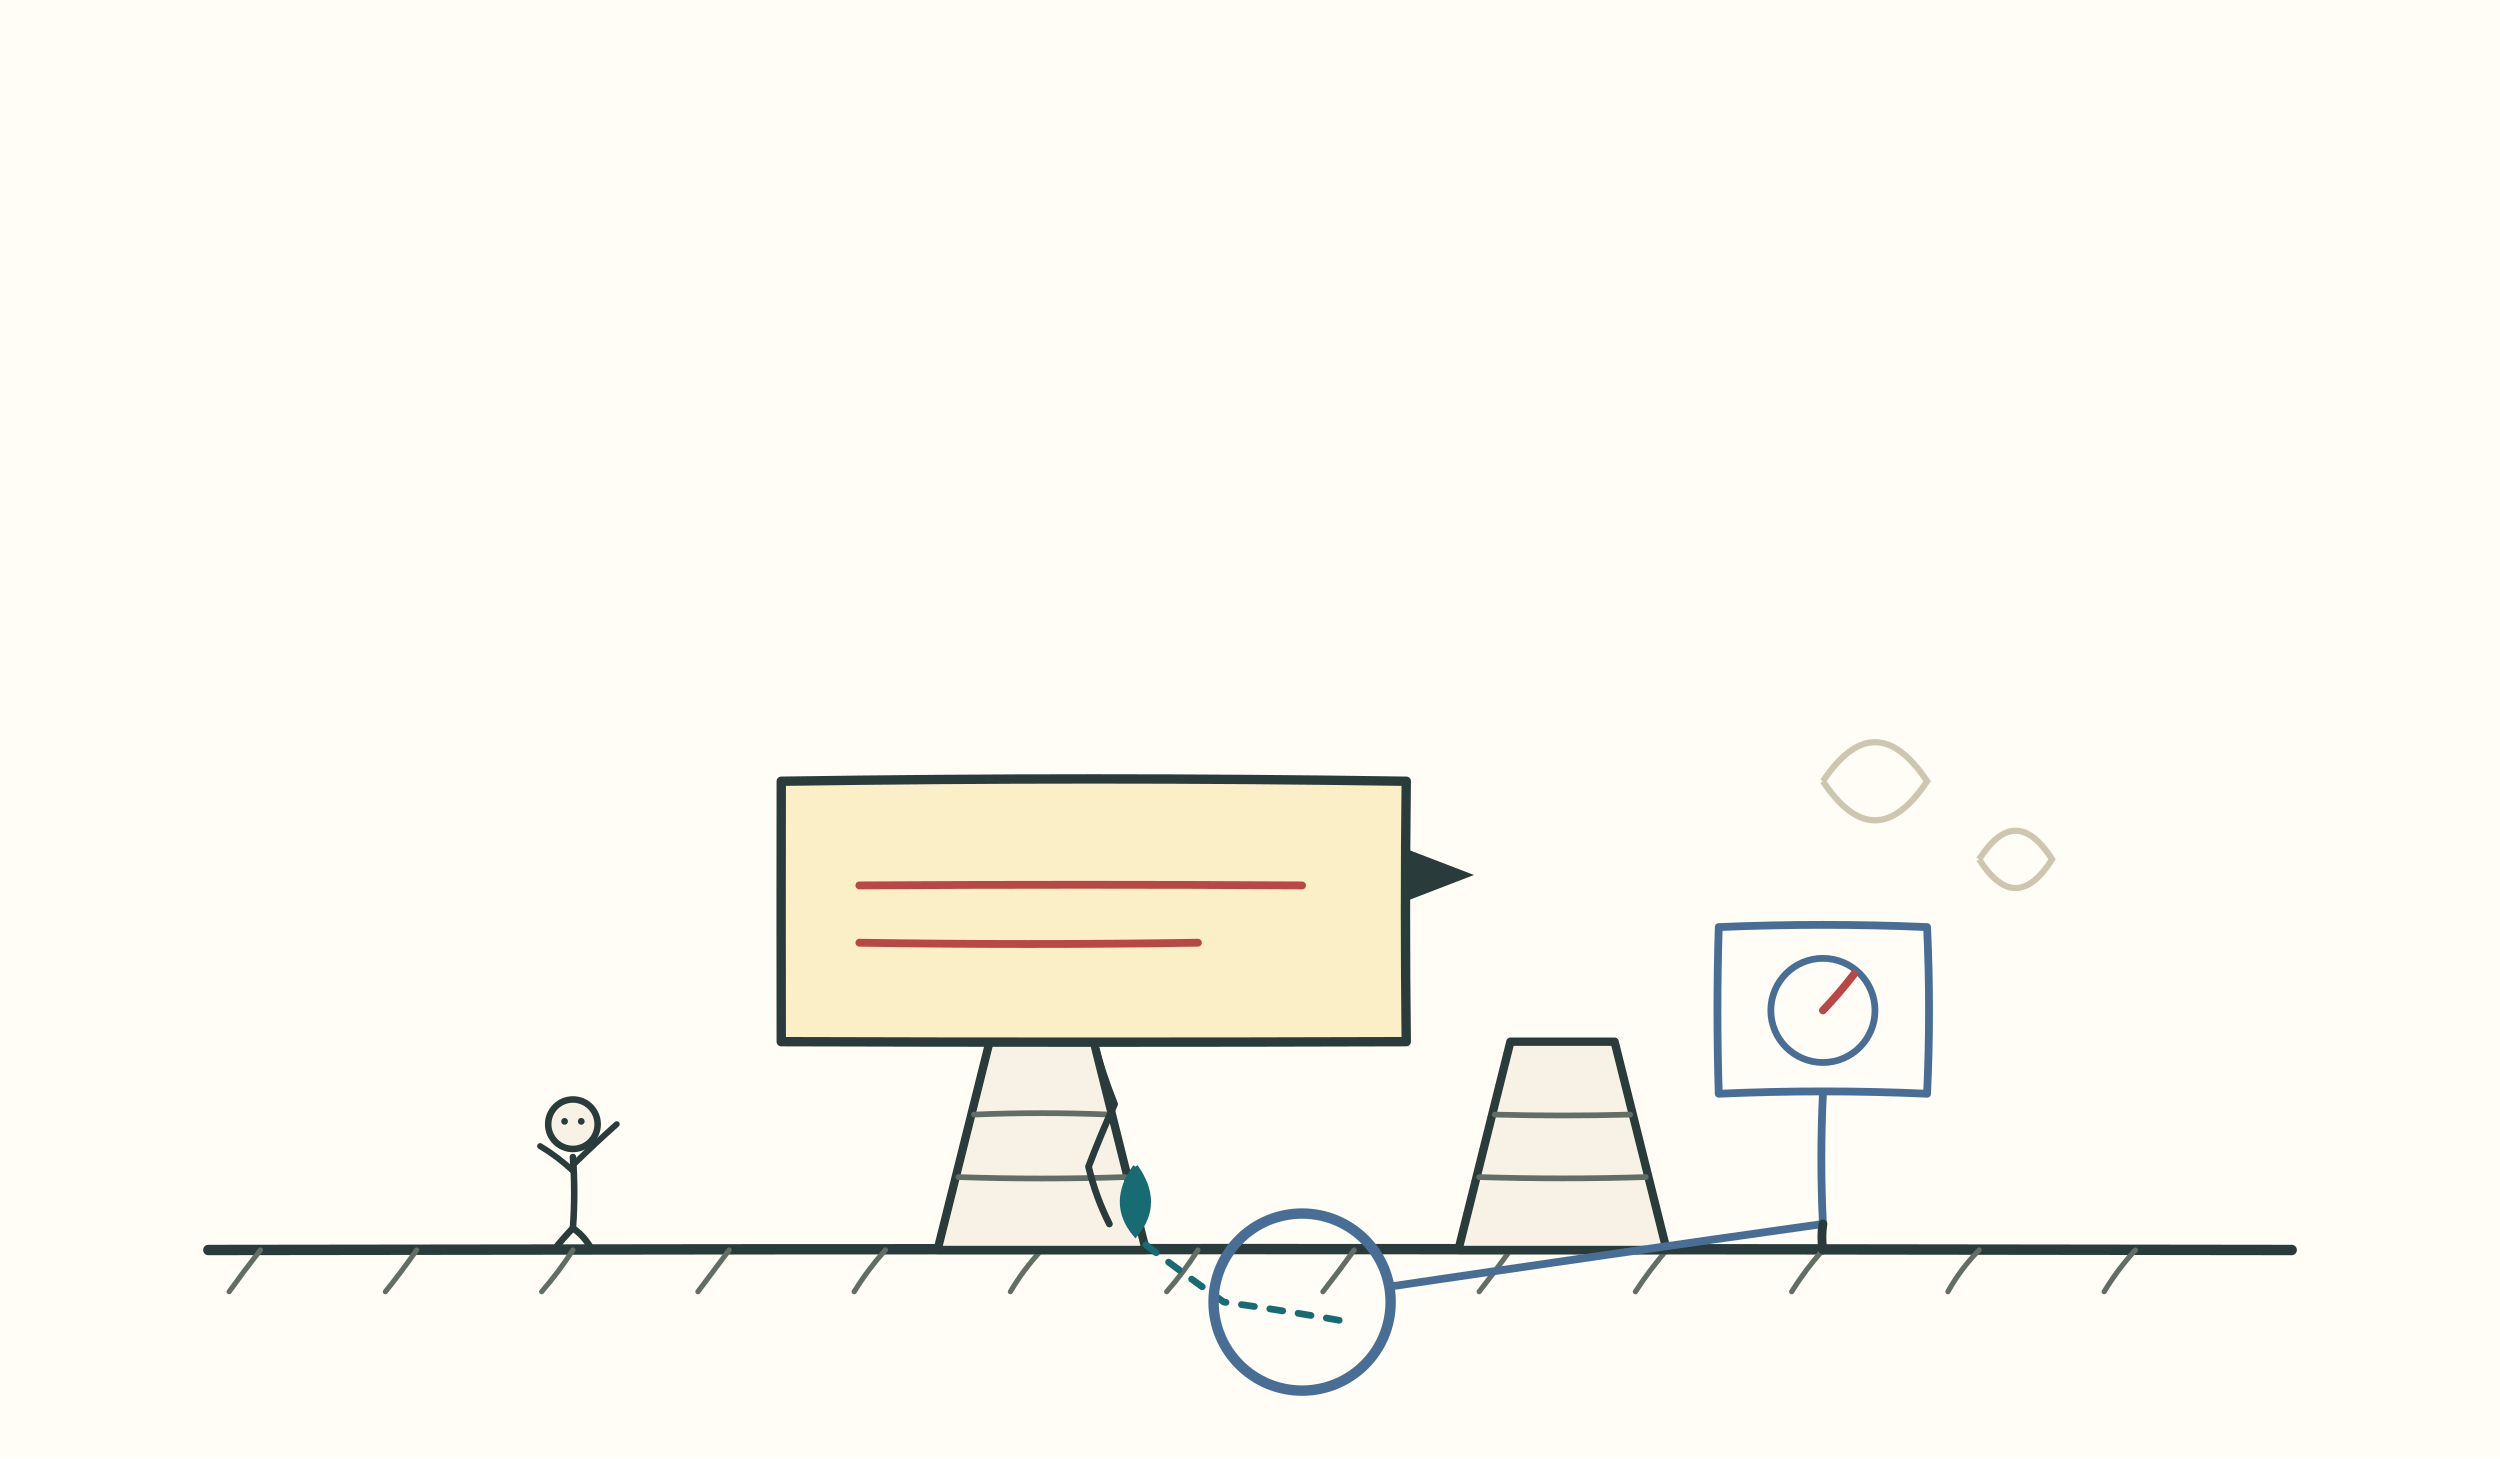
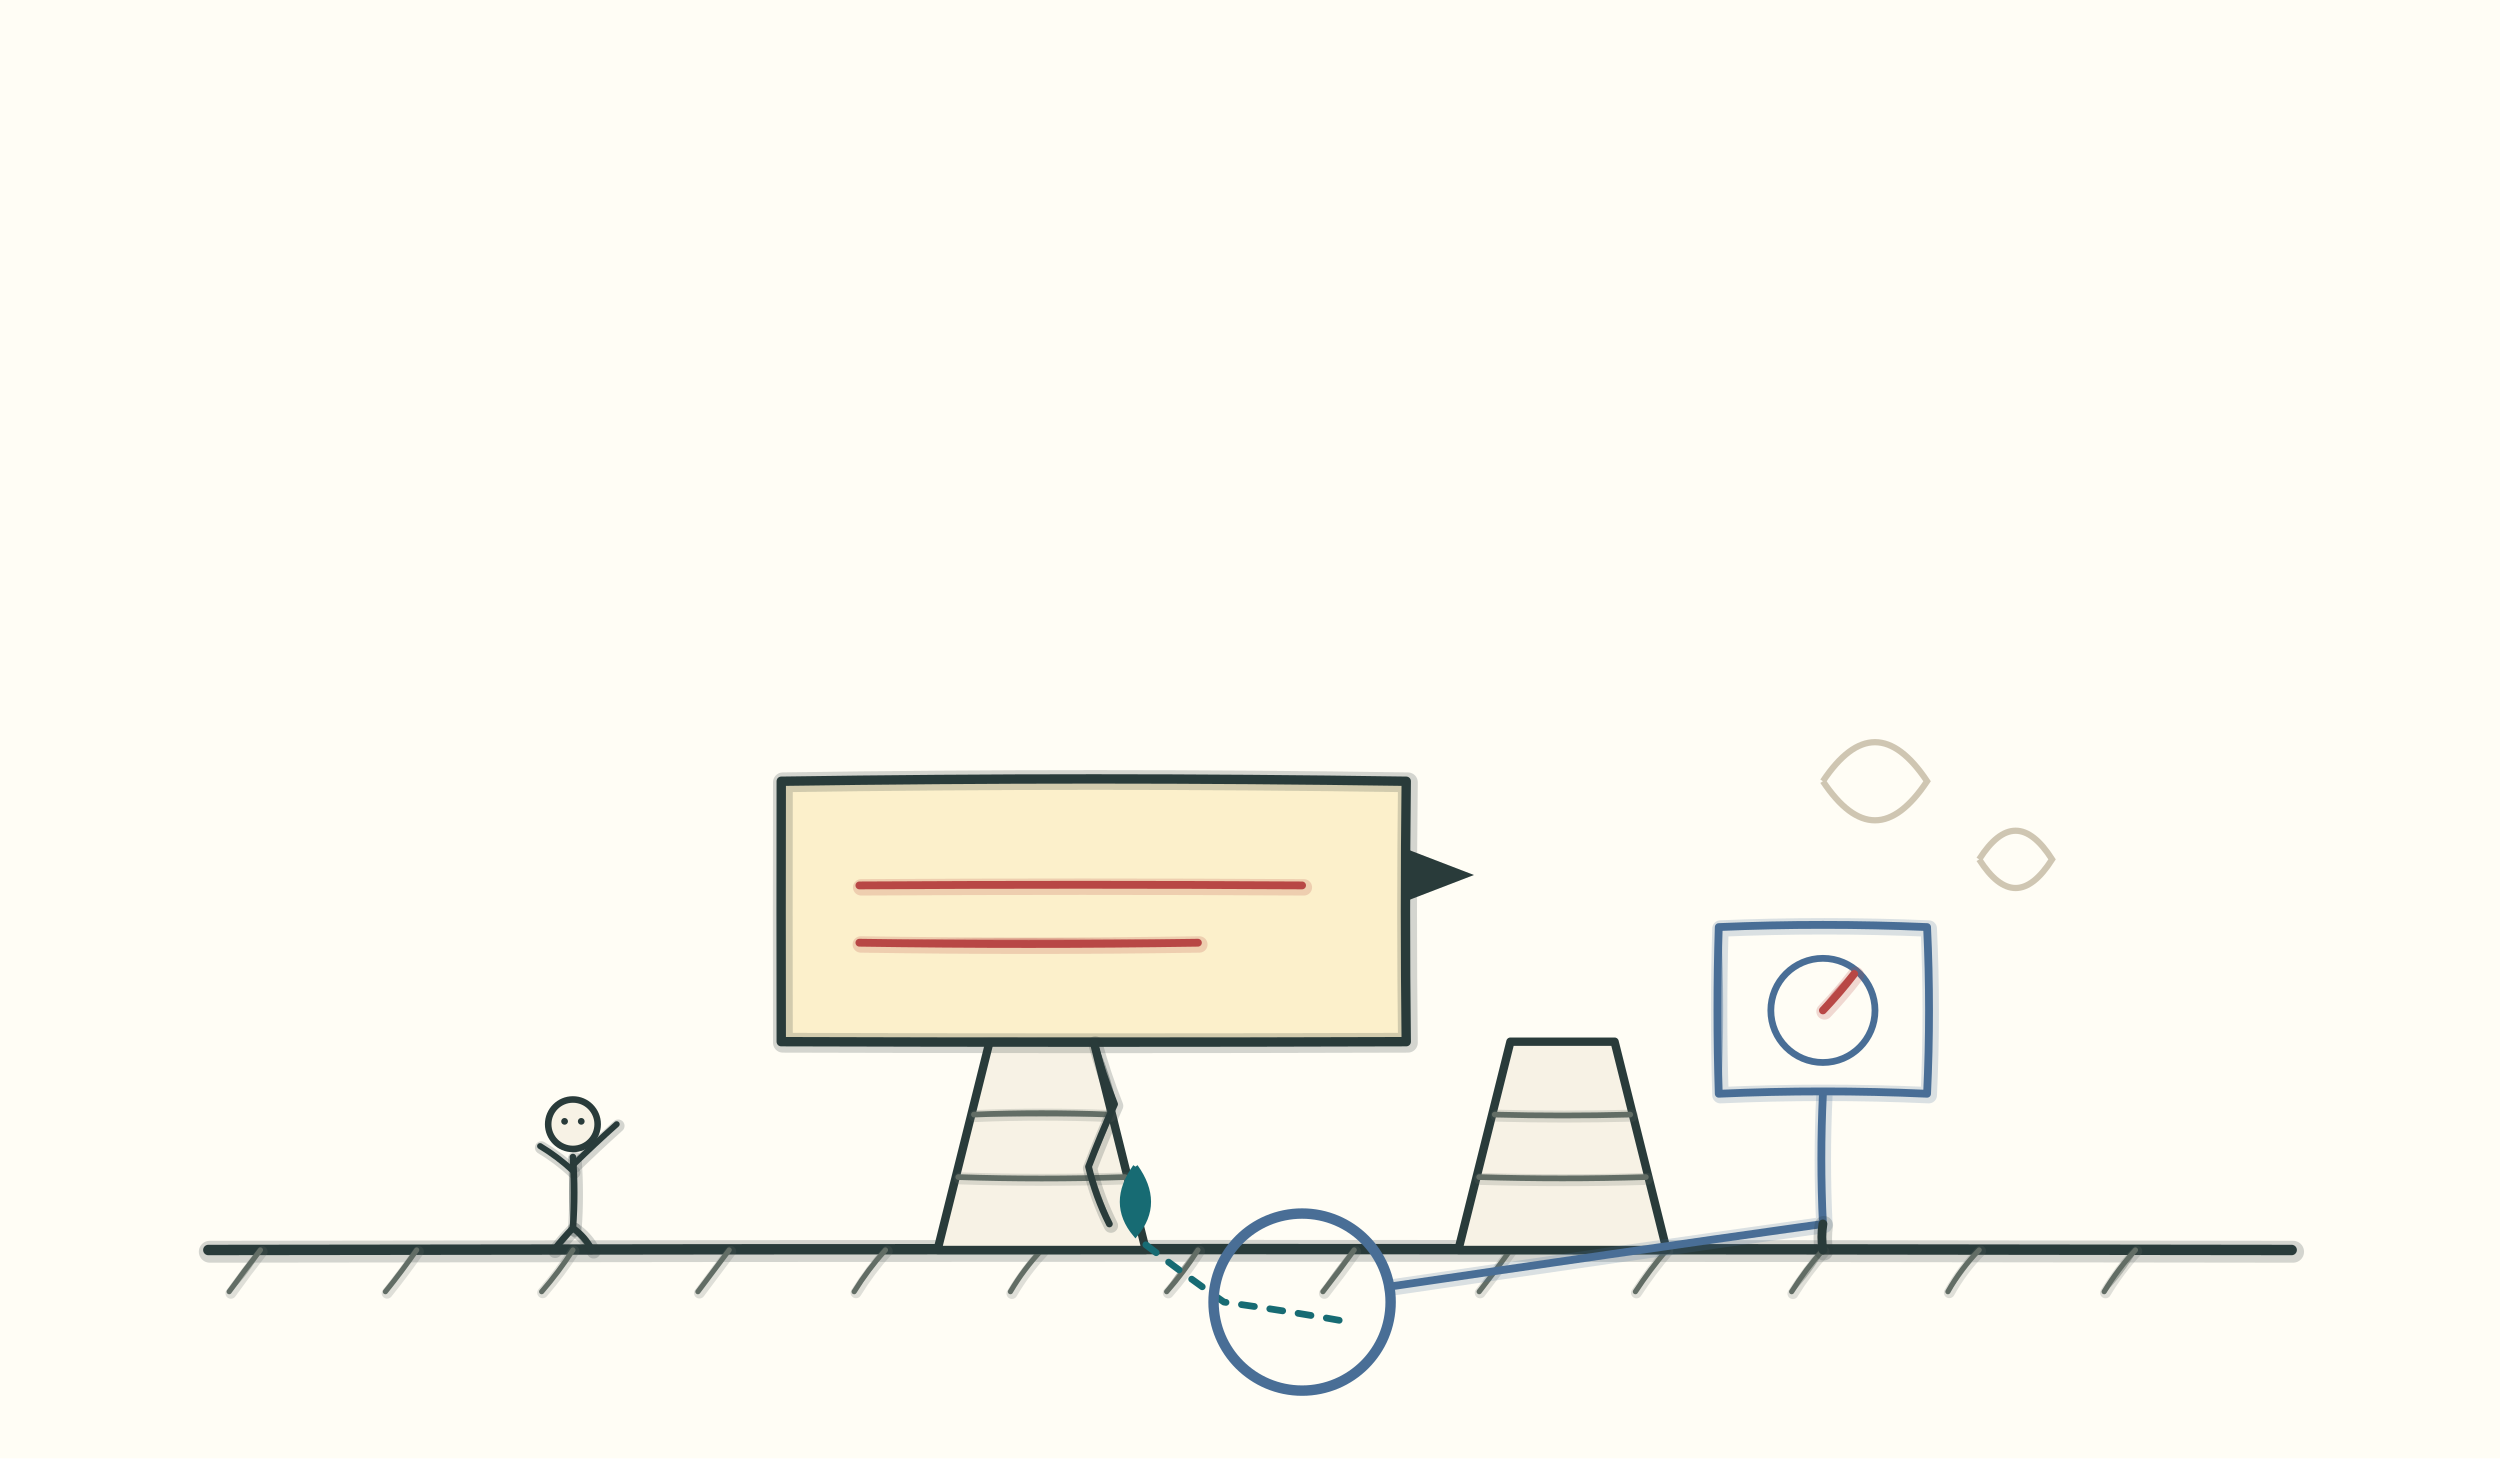
<svg xmlns="http://www.w3.org/2000/svg" viewBox="0 0 960 560" role="img" aria-labelledby="title desc">
  <defs>
    <pattern id="hatch-ink" width="7.0" height="7.0" patternUnits="userSpaceOnUse" patternTransform="rotate(45)">
      <line x1="0" y1="0" x2="0" y2="7.0" stroke="#293b3a" stroke-width="1.1" />
    </pattern>
    <pattern id="hatch-blue" width="7.0" height="7.0" patternUnits="userSpaceOnUse" patternTransform="rotate(45)">
      <line x1="0" y1="0" x2="0" y2="7.0" stroke="#496e96" stroke-width="1.1" />
    </pattern>
    <pattern id="hatch-red" width="8" height="8" patternUnits="userSpaceOnUse" patternTransform="rotate(45)">
      <line x1="0" y1="0" x2="0" y2="8" stroke="#b84745" stroke-width="1.1" />
    </pattern>
  </defs>
  <rect x="0" y="0" width="960" height="560" fill="#fffdf5" />
+   <path d="M 80.0 480.0 Q 480.0 479.3 880.0 480.0" fill="none" stroke="#293b3a" stroke-width="8.4" stroke-opacity="0.2" stroke-linecap="round" stroke-linejoin="round" transform="translate(0.55 0.67)" />
+   <path d="M 80.0 480.0 Q 480.0 478.8 880.0 480.0" fill="none" stroke="#293b3a" stroke-width="2.5" stroke-opacity="0.42" stroke-linecap="round" stroke-linejoin="round" />
  <path d="M 80.0 480.0 Q 480.0 479.3 880.0 480.0" fill="none" stroke="#293b3a" stroke-width="4" stroke-linecap="round" stroke-linejoin="round" />
+   <path d="M 100.0 480.0 Q 93.8 487.9 88.0 496.0" fill="none" stroke="#626d65" stroke-width="4.2" stroke-opacity="0.2" stroke-linecap="round" stroke-linejoin="round" transform="translate(0.66 0.62)" />
+   <path d="M 100.0 480.0 Q 95.1 488.8 88.0 496.0" fill="none" stroke="#626d65" stroke-width="1.2" stroke-opacity="0.42" stroke-linecap="round" stroke-linejoin="round" />
  <path d="M 100.0 480.0 Q 93.8 487.9 88.0 496.0" fill="none" stroke="#626d65" stroke-width="2" stroke-linecap="round" stroke-linejoin="round" />
+   <path d="M 160.0 480.0 Q 154.3 488.2 148.0 496.0" fill="none" stroke="#626d65" stroke-width="4.2" stroke-opacity="0.2" stroke-linecap="round" stroke-linejoin="round" transform="translate(0.65 0.58)" />
+   <path d="M 160.0 480.0 Q 154.7 488.5 148.0 496.0" fill="none" stroke="#626d65" stroke-width="1.2" stroke-opacity="0.42" stroke-linecap="round" stroke-linejoin="round" />
  <path d="M 160.0 480.0 Q 154.3 488.2 148.0 496.0" fill="none" stroke="#626d65" stroke-width="2" stroke-linecap="round" stroke-linejoin="round" />
+   <path d="M 220.0 480.0 Q 214.6 488.4 208.0 496.0" fill="none" stroke="#626d65" stroke-width="4.2" stroke-opacity="0.2" stroke-linecap="round" stroke-linejoin="round" transform="translate(0.39 0.41)" />
+   <path d="M 220.0 480.0 Q 214.6 488.4 208.0 496.0" fill="none" stroke="#626d65" stroke-width="1.2" stroke-opacity="0.42" stroke-linecap="round" stroke-linejoin="round" />
  <path d="M 220.0 480.0 Q 214.6 488.4 208.0 496.0" fill="none" stroke="#626d65" stroke-width="2" stroke-linecap="round" stroke-linejoin="round" />
+   <path d="M 280.0 480.0 Q 274.0 488.0 268.0 496.0" fill="none" stroke="#626d65" stroke-width="4.2" stroke-opacity="0.2" stroke-linecap="round" stroke-linejoin="round" transform="translate(0.58 0.53)" />
+   <path d="M 280.0 480.0 Q 274.0 488.0 268.0 496.0" fill="none" stroke="#626d65" stroke-width="1.2" stroke-opacity="0.42" stroke-linecap="round" stroke-linejoin="round" />
  <path d="M 280.0 480.0 Q 274.0 488.0 268.0 496.0" fill="none" stroke="#626d65" stroke-width="2" stroke-linecap="round" stroke-linejoin="round" />
+   <path d="M 340.0 480.0 Q 333.3 487.4 328.0 496.0" fill="none" stroke="#626d65" stroke-width="4.2" stroke-opacity="0.2" stroke-linecap="round" stroke-linejoin="round" transform="translate(0.71 0.42)" />
+   <path d="M 340.0 480.0 Q 333.8 487.9 328.0 496.0" fill="none" stroke="#626d65" stroke-width="1.2" stroke-opacity="0.42" stroke-linecap="round" stroke-linejoin="round" />
  <path d="M 340.0 480.0 Q 333.3 487.4 328.0 496.0" fill="none" stroke="#626d65" stroke-width="2" stroke-linecap="round" stroke-linejoin="round" />
+   <path d="M 400.0 480.0 Q 393.1 487.3 388.0 496.0" fill="none" stroke="#626d65" stroke-width="4.2" stroke-opacity="0.2" stroke-linecap="round" stroke-linejoin="round" transform="translate(0.58 0.70)" />
+   <path d="M 400.0 480.0 Q 393.0 487.2 388.0 496.0" fill="none" stroke="#626d65" stroke-width="1.2" stroke-opacity="0.42" stroke-linecap="round" stroke-linejoin="round" />
  <path d="M 400.0 480.0 Q 393.1 487.3 388.0 496.0" fill="none" stroke="#626d65" stroke-width="2" stroke-linecap="round" stroke-linejoin="round" />
+   <path d="M 460.0 480.0 Q 454.6 488.5 448.0 496.0" fill="none" stroke="#626d65" stroke-width="4.2" stroke-opacity="0.2" stroke-linecap="round" stroke-linejoin="round" transform="translate(0.62 0.48)" />
+   <path d="M 460.0 480.0 Q 453.2 487.4 448.0 496.0" fill="none" stroke="#626d65" stroke-width="1.2" stroke-opacity="0.42" stroke-linecap="round" stroke-linejoin="round" />
  <path d="M 460.0 480.0 Q 454.6 488.5 448.0 496.0" fill="none" stroke="#626d65" stroke-width="2" stroke-linecap="round" stroke-linejoin="round" />
+   <path d="M 520.0 480.0 Q 514.2 488.1 508.0 496.0" fill="none" stroke="#626d65" stroke-width="4.2" stroke-opacity="0.2" stroke-linecap="round" stroke-linejoin="round" transform="translate(0.58 0.66)" />
+   <path d="M 520.0 480.0 Q 513.0 487.3 508.0 496.0" fill="none" stroke="#626d65" stroke-width="1.2" stroke-opacity="0.42" stroke-linecap="round" stroke-linejoin="round" />
  <path d="M 520.0 480.0 Q 514.2 488.1 508.0 496.0" fill="none" stroke="#626d65" stroke-width="2" stroke-linecap="round" stroke-linejoin="round" />
+   <path d="M 580.0 480.0 Q 574.2 488.1 568.0 496.0" fill="none" stroke="#626d65" stroke-width="4.2" stroke-opacity="0.2" stroke-linecap="round" stroke-linejoin="round" transform="translate(0.39 0.46)" />
+   <path d="M 580.0 480.0 Q 574.3 488.2 568.0 496.0" fill="none" stroke="#626d65" stroke-width="1.2" stroke-opacity="0.42" stroke-linecap="round" stroke-linejoin="round" />
  <path d="M 580.0 480.0 Q 574.2 488.1 568.0 496.0" fill="none" stroke="#626d65" stroke-width="2" stroke-linecap="round" stroke-linejoin="round" />
+   <path d="M 640.0 480.0 Q 633.5 487.6 628.0 496.0" fill="none" stroke="#626d65" stroke-width="4.2" stroke-opacity="0.2" stroke-linecap="round" stroke-linejoin="round" transform="translate(0.40 0.47)" />
+   <path d="M 640.0 480.0 Q 632.9 487.2 628.0 496.0" fill="none" stroke="#626d65" stroke-width="1.2" stroke-opacity="0.42" stroke-linecap="round" stroke-linejoin="round" />
  <path d="M 640.0 480.0 Q 633.5 487.6 628.0 496.0" fill="none" stroke="#626d65" stroke-width="2" stroke-linecap="round" stroke-linejoin="round" />
+   <path d="M 700.0 480.0 Q 693.3 487.5 688.0 496.0" fill="none" stroke="#626d65" stroke-width="4.2" stroke-opacity="0.2" stroke-linecap="round" stroke-linejoin="round" transform="translate(0.48 0.74)" />
+   <path d="M 700.0 480.0 Q 695.0 488.7 688.0 496.0" fill="none" stroke="#626d65" stroke-width="1.2" stroke-opacity="0.42" stroke-linecap="round" stroke-linejoin="round" />
  <path d="M 700.0 480.0 Q 693.3 487.5 688.0 496.0" fill="none" stroke="#626d65" stroke-width="2" stroke-linecap="round" stroke-linejoin="round" />
+   <path d="M 760.0 480.0 Q 752.9 487.2 748.0 496.0" fill="none" stroke="#626d65" stroke-width="4.2" stroke-opacity="0.2" stroke-linecap="round" stroke-linejoin="round" transform="translate(0.53 0.39)" />
+   <path d="M 760.0 480.0 Q 753.7 487.8 748.0 496.0" fill="none" stroke="#626d65" stroke-width="1.2" stroke-opacity="0.42" stroke-linecap="round" stroke-linejoin="round" />
  <path d="M 760.0 480.0 Q 752.9 487.2 748.0 496.0" fill="none" stroke="#626d65" stroke-width="2" stroke-linecap="round" stroke-linejoin="round" />
+   <path d="M 820.0 480.0 Q 813.2 487.4 808.0 496.0" fill="none" stroke="#626d65" stroke-width="4.2" stroke-opacity="0.2" stroke-linecap="round" stroke-linejoin="round" transform="translate(0.52 0.45)" />
+   <path d="M 820.0 480.0 Q 815.1 488.8 808.0 496.0" fill="none" stroke="#626d65" stroke-width="1.2" stroke-opacity="0.42" stroke-linecap="round" stroke-linejoin="round" />
  <path d="M 820.0 480.0 Q 813.2 487.4 808.0 496.0" fill="none" stroke="#626d65" stroke-width="2" stroke-linecap="round" stroke-linejoin="round" />
  <path d="M 360 480 L 380 400 L 420 400 L 440 480 Z" fill="#f7f2e5" stroke="#293b3a" stroke-width="3.2" stroke-linejoin="round" />
+   <path d="M 368.0 452.0 Q 400.0 453.1 432.0 452.0" fill="none" stroke="#626d65" stroke-width="4.6" stroke-opacity="0.2" stroke-linecap="round" stroke-linejoin="round" transform="translate(0.66 0.50)" />
+   <path d="M 368.0 452.0 Q 400.0 453.0 432.0 452.0" fill="none" stroke="#626d65" stroke-width="1.4" stroke-opacity="0.42" stroke-linecap="round" stroke-linejoin="round" />
  <path d="M 368.0 452.0 Q 400.0 453.1 432.0 452.0" fill="none" stroke="#626d65" stroke-width="2.2" stroke-linecap="round" stroke-linejoin="round" />
+   <path d="M 374.0 428.0 Q 400.0 426.9 426.0 428.0" fill="none" stroke="#626d65" stroke-width="4.6" stroke-opacity="0.2" stroke-linecap="round" stroke-linejoin="round" transform="translate(0.42 0.57)" />
+   <path d="M 374.0 428.0 Q 400.0 428.4 426.0 428.0" fill="none" stroke="#626d65" stroke-width="1.4" stroke-opacity="0.42" stroke-linecap="round" stroke-linejoin="round" />
  <path d="M 374.0 428.0 Q 400.0 426.9 426.0 428.0" fill="none" stroke="#626d65" stroke-width="2.2" stroke-linecap="round" stroke-linejoin="round" />
  <path d="M 560 480 L 580 400 L 620 400 L 640 480 Z" fill="#f7f2e5" stroke="#293b3a" stroke-width="3.2" stroke-linejoin="round" />
+   <path d="M 568.0 452.0 Q 600.0 453.0 632.0 452.0" fill="none" stroke="#626d65" stroke-width="4.6" stroke-opacity="0.2" stroke-linecap="round" stroke-linejoin="round" transform="translate(0.40 0.69)" />
+   <path d="M 568.0 452.0 Q 600.0 453.1 632.0 452.0" fill="none" stroke="#626d65" stroke-width="1.4" stroke-opacity="0.42" stroke-linecap="round" stroke-linejoin="round" />
  <path d="M 568.0 452.0 Q 600.0 453.0 632.0 452.0" fill="none" stroke="#626d65" stroke-width="2.2" stroke-linecap="round" stroke-linejoin="round" />
+   <path d="M 574.0 428.0 Q 600.0 428.7 626.0 428.0" fill="none" stroke="#626d65" stroke-width="4.6" stroke-opacity="0.2" stroke-linecap="round" stroke-linejoin="round" transform="translate(0.69 0.41)" />
+   <path d="M 574.0 428.0 Q 600.0 429.3 626.0 428.0" fill="none" stroke="#626d65" stroke-width="1.4" stroke-opacity="0.42" stroke-linecap="round" stroke-linejoin="round" />
  <path d="M 574.0 428.0 Q 600.0 428.7 626.0 428.0" fill="none" stroke="#626d65" stroke-width="2.2" stroke-linecap="round" stroke-linejoin="round" />
-   <path d="M 300.0 300.0 Q 420.0 298.2 540.0 300.0 Q 539.4 350.0 540.0 400.0 Q 420.0 400.4 300.0 400.0 Q 299.9 350.0 300.0 300.0" fill="#fbefc7" stroke="#293b3a" stroke-width="3.6" stroke-linecap="round" stroke-linejoin="round" />
+   <path d="M 300.0 300.0 Q 420.0 298.2 540.0 300.0 Q 539.4 350.0 540.0 400.0 Q 420.0 400.4 300.0 400.0 Q 299.9 350.0 300.0 300.0" fill="#fbefc7" opacity="0.45" transform="translate(0.42 0.26)" />
+   <path d="M 300.0 300.0 Q 420.0 298.2 540.0 300.0 Q 539.4 350.0 540.0 400.0 Q 420.0 400.4 300.0 400.0 Q 299.9 350.0 300.0 300.0" fill="#fbefc7" opacity="0.85" />
+   <path d="M 300.0 300.0 Q 420.0 298.2 540.0 300.0 Q 539.4 350.0 540.0 400.0 Q 420.0 400.4 300.0 400.0 Q 299.9 350.0 300.0 300.0" fill="none" stroke="#293b3a" stroke-width="7.6" stroke-opacity="0.2" stroke-linecap="round" stroke-linejoin="round" transform="translate(0.63 0.41)" />
+   <path d="M 300.0 300.0 Q 420.0 299.0 540.0 300.0 Q 539.6 350.0 540.0 400.0 Q 420.0 398.9 300.0 400.0 Q 299.3 350.0 300.0 300.0" fill="none" stroke="#293b3a" stroke-width="2.2" stroke-opacity="0.42" stroke-linecap="round" stroke-linejoin="round" />
+   <path d="M 300.0 300.0 Q 420.0 298.2 540.0 300.0 Q 539.4 350.0 540.0 400.0 Q 420.0 400.4 300.0 400.0 Q 299.9 350.0 300.0 300.0" fill="none" stroke="#293b3a" stroke-width="3.6" stroke-linecap="round" stroke-linejoin="round" />
  <path d="M 540 326 l 26 10 l -26 10 Z" fill="#293b3a" />
+   <path d="M 330.0 340.0 Q 415.0 339.5 500.0 340.0" fill="none" stroke="#b84745" stroke-width="6.3" stroke-opacity="0.2" stroke-linecap="round" stroke-linejoin="round" transform="translate(0.69 0.74)" />
+   <path d="M 330.0 340.0 Q 415.0 340.2 500.0 340.0" fill="none" stroke="#b84745" stroke-width="1.9" stroke-opacity="0.42" stroke-linecap="round" stroke-linejoin="round" />
  <path d="M 330.0 340.0 Q 415.0 339.5 500.0 340.0" fill="none" stroke="#b84745" stroke-width="3" stroke-linecap="round" stroke-linejoin="round" />
+   <path d="M 330.0 362.0 Q 395.0 363.0 460.0 362.0" fill="none" stroke="#b84745" stroke-width="6.3" stroke-opacity="0.2" stroke-linecap="round" stroke-linejoin="round" transform="translate(0.55 0.67)" />
+   <path d="M 330.0 362.0 Q 395.0 360.6 460.0 362.0" fill="none" stroke="#b84745" stroke-width="1.9" stroke-opacity="0.42" stroke-linecap="round" stroke-linejoin="round" />
  <path d="M 330.0 362.0 Q 395.0 363.0 460.0 362.0" fill="none" stroke="#b84745" stroke-width="3" stroke-linecap="round" stroke-linejoin="round" />
+   <path d="M 420.0 400.0 Q 423.3 412.2 428.0 424.0 Q 422.6 435.9 418.0 448.0 Q 420.7 459.5 426.0 470.0" fill="none" stroke="#293b3a" stroke-width="5.5" stroke-opacity="0.2" stroke-linecap="round" stroke-linejoin="round" transform="translate(0.59 0.65)" />
+   <path d="M 420.0 400.0 Q 425.2 411.6 428.0 424.0 Q 423.6 436.2 418.0 448.0 Q 421.8 459.1 426.0 470.0" fill="none" stroke="#293b3a" stroke-width="1.6" stroke-opacity="0.42" stroke-linecap="round" stroke-linejoin="round" />
  <path d="M 420.0 400.0 Q 423.3 412.2 428.0 424.0 Q 422.6 435.9 418.0 448.0 Q 420.7 459.5 426.0 470.0" fill="none" stroke="#293b3a" stroke-width="2.6" stroke-linecap="round" stroke-linejoin="round" />
  <path d="M 436 448 q 10 14 0 26 q -10 -12 0 -26" fill="#176b73" stroke="#176b73" stroke-width="2" />
  <path d="M 440.0 478.0 Q 454.7 489.4 470.0 500.0 Q 495.1 503.5 520.0 508.0" fill="none" stroke="#176b73" stroke-width="2.6" stroke-linecap="round" stroke-linejoin="round" stroke-dasharray="5 6" />
  <circle cx="500" cy="500" r="34" fill="none" stroke="#496e96" stroke-width="4" />
+   <path d="M 534.0 494.0 Q 617.0 481.7 700.0 470.0 Q 698.8 445.0 700.0 420.0" fill="none" stroke="#496e96" stroke-width="6.3" stroke-opacity="0.2" stroke-linecap="round" stroke-linejoin="round" transform="translate(0.57 0.37)" />
+   <path d="M 534.0 494.0 Q 617.0 481.9 700.0 470.0 Q 699.3 445.0 700.0 420.0" fill="none" stroke="#496e96" stroke-width="1.9" stroke-opacity="0.42" stroke-linecap="round" stroke-linejoin="round" />
  <path d="M 534.0 494.0 Q 617.0 481.7 700.0 470.0 Q 698.8 445.0 700.0 420.0" fill="none" stroke="#496e96" stroke-width="3" stroke-linecap="round" stroke-linejoin="round" />
+   <path d="M 700.0 470.0 Q 699.2 475.0 700.0 480.0" fill="none" stroke="#293b3a" stroke-width="7.1" stroke-opacity="0.2" stroke-linecap="round" stroke-linejoin="round" transform="translate(0.35 0.48)" />
+   <path d="M 700.0 470.0 Q 699.4 475.0 700.0 480.0" fill="none" stroke="#293b3a" stroke-width="2.1" stroke-opacity="0.42" stroke-linecap="round" stroke-linejoin="round" />
  <path d="M 700.0 470.0 Q 699.2 475.0 700.0 480.0" fill="none" stroke="#293b3a" stroke-width="3.4" stroke-linecap="round" stroke-linejoin="round" />
-   <path d="M 660.0 356.0 Q 700.0 354.3 740.0 356.0 Q 741.5 388.0 740.0 420.0 Q 700.0 418.2 660.0 420.0 Q 659.0 388.0 660.0 356.0" fill="#fffdf5" stroke="#496e96" stroke-width="3" stroke-linecap="round" stroke-linejoin="round" />
+   <path d="M 660.0 356.0 Q 700.0 354.3 740.0 356.0 Q 741.5 388.0 740.0 420.0 Q 700.0 418.2 660.0 420.0 Q 659.0 388.0 660.0 356.0" fill="#fffdf5" opacity="0.45" transform="translate(-0.03 -0.87)" />
+   <path d="M 660.0 356.0 Q 700.0 354.3 740.0 356.0 Q 741.5 388.0 740.0 420.0 Q 700.0 418.2 660.0 420.0 Q 659.0 388.0 660.0 356.0" fill="#fffdf5" opacity="0.85" />
+   <path d="M 660.0 356.0 Q 700.0 354.3 740.0 356.0 Q 741.5 388.0 740.0 420.0 Q 700.0 418.2 660.0 420.0 Q 659.0 388.0 660.0 356.0" fill="none" stroke="#496e96" stroke-width="6.3" stroke-opacity="0.2" stroke-linecap="round" stroke-linejoin="round" transform="translate(0.65 0.55)" />
+   <path d="M 660.0 356.0 Q 700.0 355.0 740.0 356.0 Q 741.2 388.0 740.0 420.0 Q 700.0 418.3 660.0 420.0 Q 661.5 388.0 660.0 356.0" fill="none" stroke="#496e96" stroke-width="1.9" stroke-opacity="0.42" stroke-linecap="round" stroke-linejoin="round" />
+   <path d="M 660.0 356.0 Q 700.0 354.3 740.0 356.0 Q 741.5 388.0 740.0 420.0 Q 700.0 418.2 660.0 420.0 Q 659.0 388.0 660.0 356.0" fill="none" stroke="#496e96" stroke-width="3" stroke-linecap="round" stroke-linejoin="round" />
  <circle cx="700" cy="388" r="20" fill="none" stroke="#496e96" stroke-width="2.6" />
+   <path d="M 700.0 388.0 Q 706.4 381.3 712.0 374.0" fill="none" stroke="#b84745" stroke-width="6.3" stroke-opacity="0.2" stroke-linecap="round" stroke-linejoin="round" transform="translate(0.62 0.39)" />
+   <path d="M 700.0 388.0 Q 705.0 380.1 712.0 374.0" fill="none" stroke="#b84745" stroke-width="1.9" stroke-opacity="0.42" stroke-linecap="round" stroke-linejoin="round" />
  <path d="M 700.0 388.0 Q 706.4 381.3 712.0 374.0" fill="none" stroke="#b84745" stroke-width="3" stroke-linecap="round" stroke-linejoin="round" />
  <path d="M 700 300 q 20 -30 40 0 q -20 30 -40 0" fill="none" stroke="#cfc6b2" stroke-width="2.4" />
  <path d="M 760 330 q 14 -22 28 0 q -14 22 -28 0" fill="none" stroke="#cfc6b2" stroke-width="2.4" />
  <circle cx="220.0" cy="431.7" r="9.5" fill="#f7f2e5" stroke="#293b3a" stroke-width="2.52" />
  <circle cx="216.8" cy="430.6" r="1.3" fill="#293b3a" />
  <circle cx="223.2" cy="430.6" r="1.3" fill="#293b3a" />
+   <path d="M 220.0 471.6 Q 221.0 458.0 220.0 444.3" fill="none" stroke="#293b3a" stroke-width="5.3" stroke-opacity="0.2" stroke-linecap="round" stroke-linejoin="round" transform="translate(0.71 0.67)" />
+   <path d="M 220.0 471.6 Q 218.7 458.0 220.0 444.3" fill="none" stroke="#293b3a" stroke-width="1.6" stroke-opacity="0.42" stroke-linecap="round" stroke-linejoin="round" />
  <path d="M 220.0 471.6 Q 221.0 458.0 220.0 444.3" fill="none" stroke="#293b3a" stroke-width="2.52" stroke-linecap="round" stroke-linejoin="round" />
+   <path d="M 220.0 447.4 Q 228.2 439.4 236.8 431.7" fill="none" stroke="#293b3a" stroke-width="4.9" stroke-opacity="0.2" stroke-linecap="round" stroke-linejoin="round" transform="translate(0.58 0.63)" />
+   <path d="M 220.0 447.4 Q 227.5 438.7 236.8 431.7" fill="none" stroke="#293b3a" stroke-width="1.4" stroke-opacity="0.42" stroke-linecap="round" stroke-linejoin="round" />
  <path d="M 220.0 447.4 Q 228.2 439.4 236.8 431.7" fill="none" stroke="#293b3a" stroke-width="2.31" stroke-linecap="round" stroke-linejoin="round" />
+   <path d="M 220.0 449.6 Q 214.2 444.2 207.4 440.1" fill="none" stroke="#293b3a" stroke-width="4.9" stroke-opacity="0.2" stroke-linecap="round" stroke-linejoin="round" transform="translate(0.45 0.60)" />
+   <path d="M 220.0 449.6 Q 214.5 443.7 207.4 440.1" fill="none" stroke="#293b3a" stroke-width="1.4" stroke-opacity="0.42" stroke-linecap="round" stroke-linejoin="round" />
  <path d="M 220.0 449.6 Q 214.2 444.2 207.4 440.1" fill="none" stroke="#293b3a" stroke-width="2.31" stroke-linecap="round" stroke-linejoin="round" />
+   <path d="M 220.0 471.6 Q 224.7 474.9 227.3 480.0" fill="none" stroke="#293b3a" stroke-width="5.3" stroke-opacity="0.2" stroke-linecap="round" stroke-linejoin="round" transform="translate(0.68 0.62)" />
+   <path d="M 220.0 471.6 Q 223.6 475.9 227.3 480.0" fill="none" stroke="#293b3a" stroke-width="1.6" stroke-opacity="0.42" stroke-linecap="round" stroke-linejoin="round" />
  <path d="M 220.0 471.6 Q 224.7 474.9 227.3 480.0" fill="none" stroke="#293b3a" stroke-width="2.52" stroke-linecap="round" stroke-linejoin="round" />
+   <path d="M 220.0 471.6 Q 216.1 475.6 212.7 480.0" fill="none" stroke="#293b3a" stroke-width="5.3" stroke-opacity="0.2" stroke-linecap="round" stroke-linejoin="round" transform="translate(0.47 0.44)" />
+   <path d="M 220.0 471.6 Q 217.0 476.4 212.7 480.0" fill="none" stroke="#293b3a" stroke-width="1.6" stroke-opacity="0.42" stroke-linecap="round" stroke-linejoin="round" />
  <path d="M 220.0 471.6 Q 216.1 475.6 212.7 480.0" fill="none" stroke="#293b3a" stroke-width="2.52" stroke-linecap="round" stroke-linejoin="round" />
</svg>
